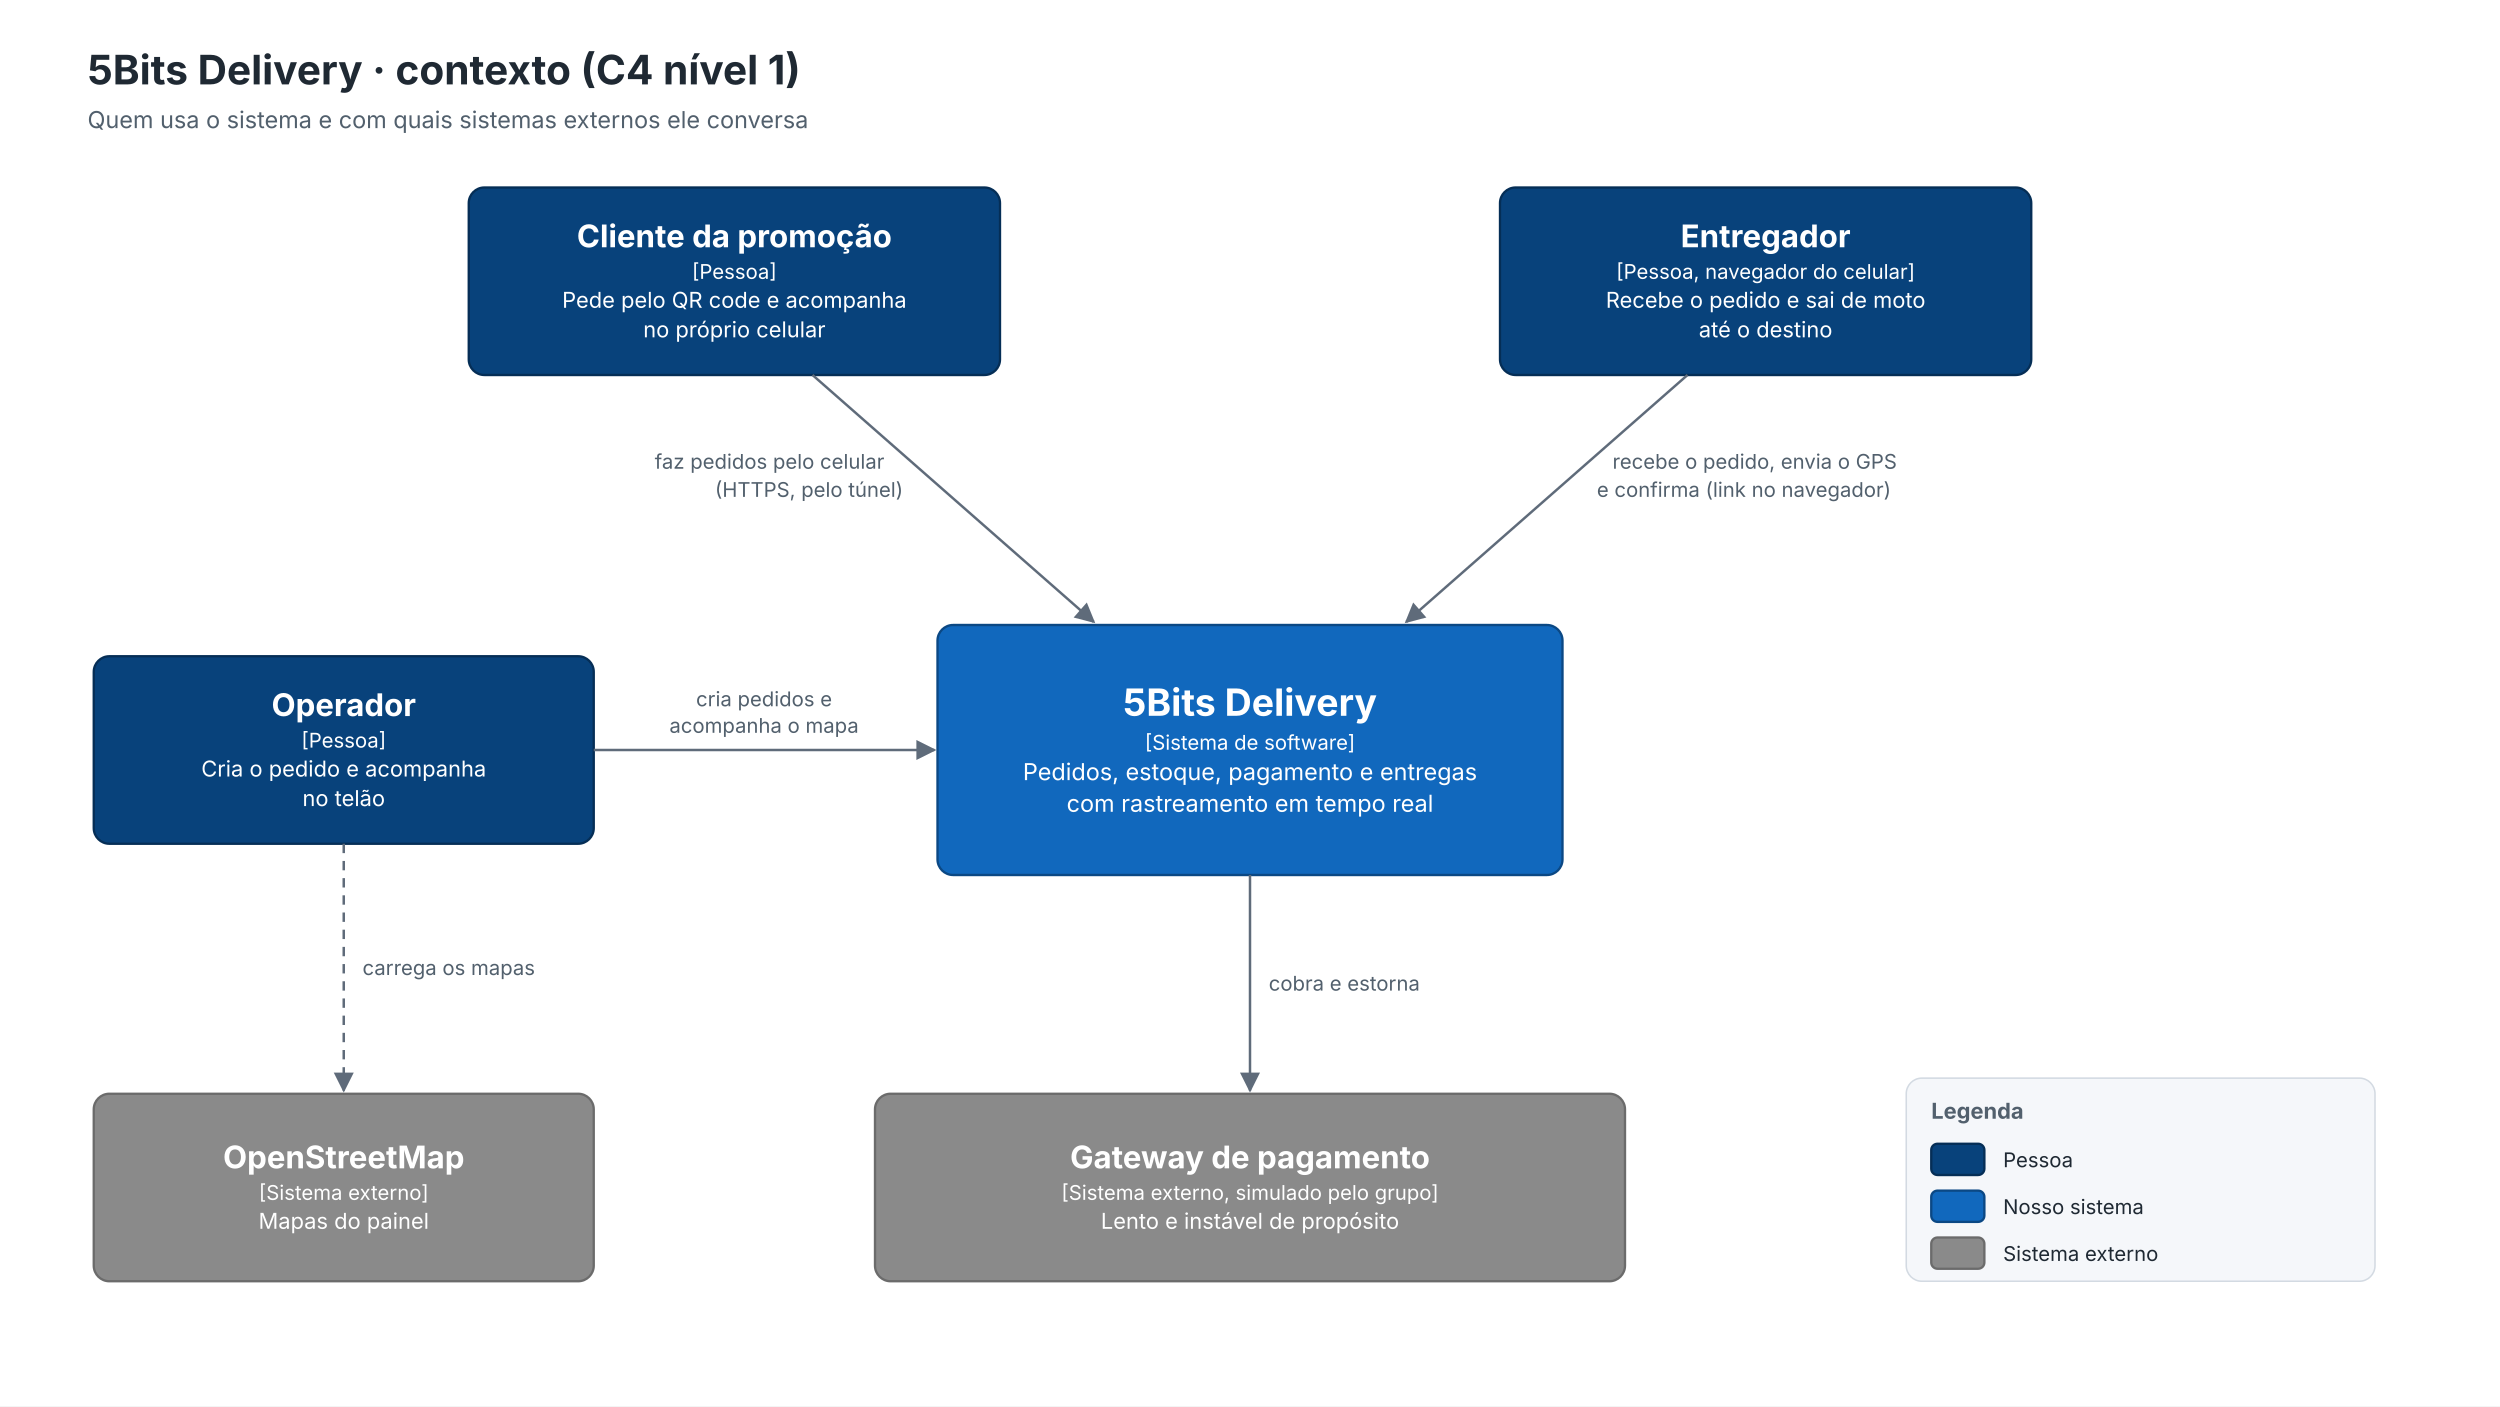
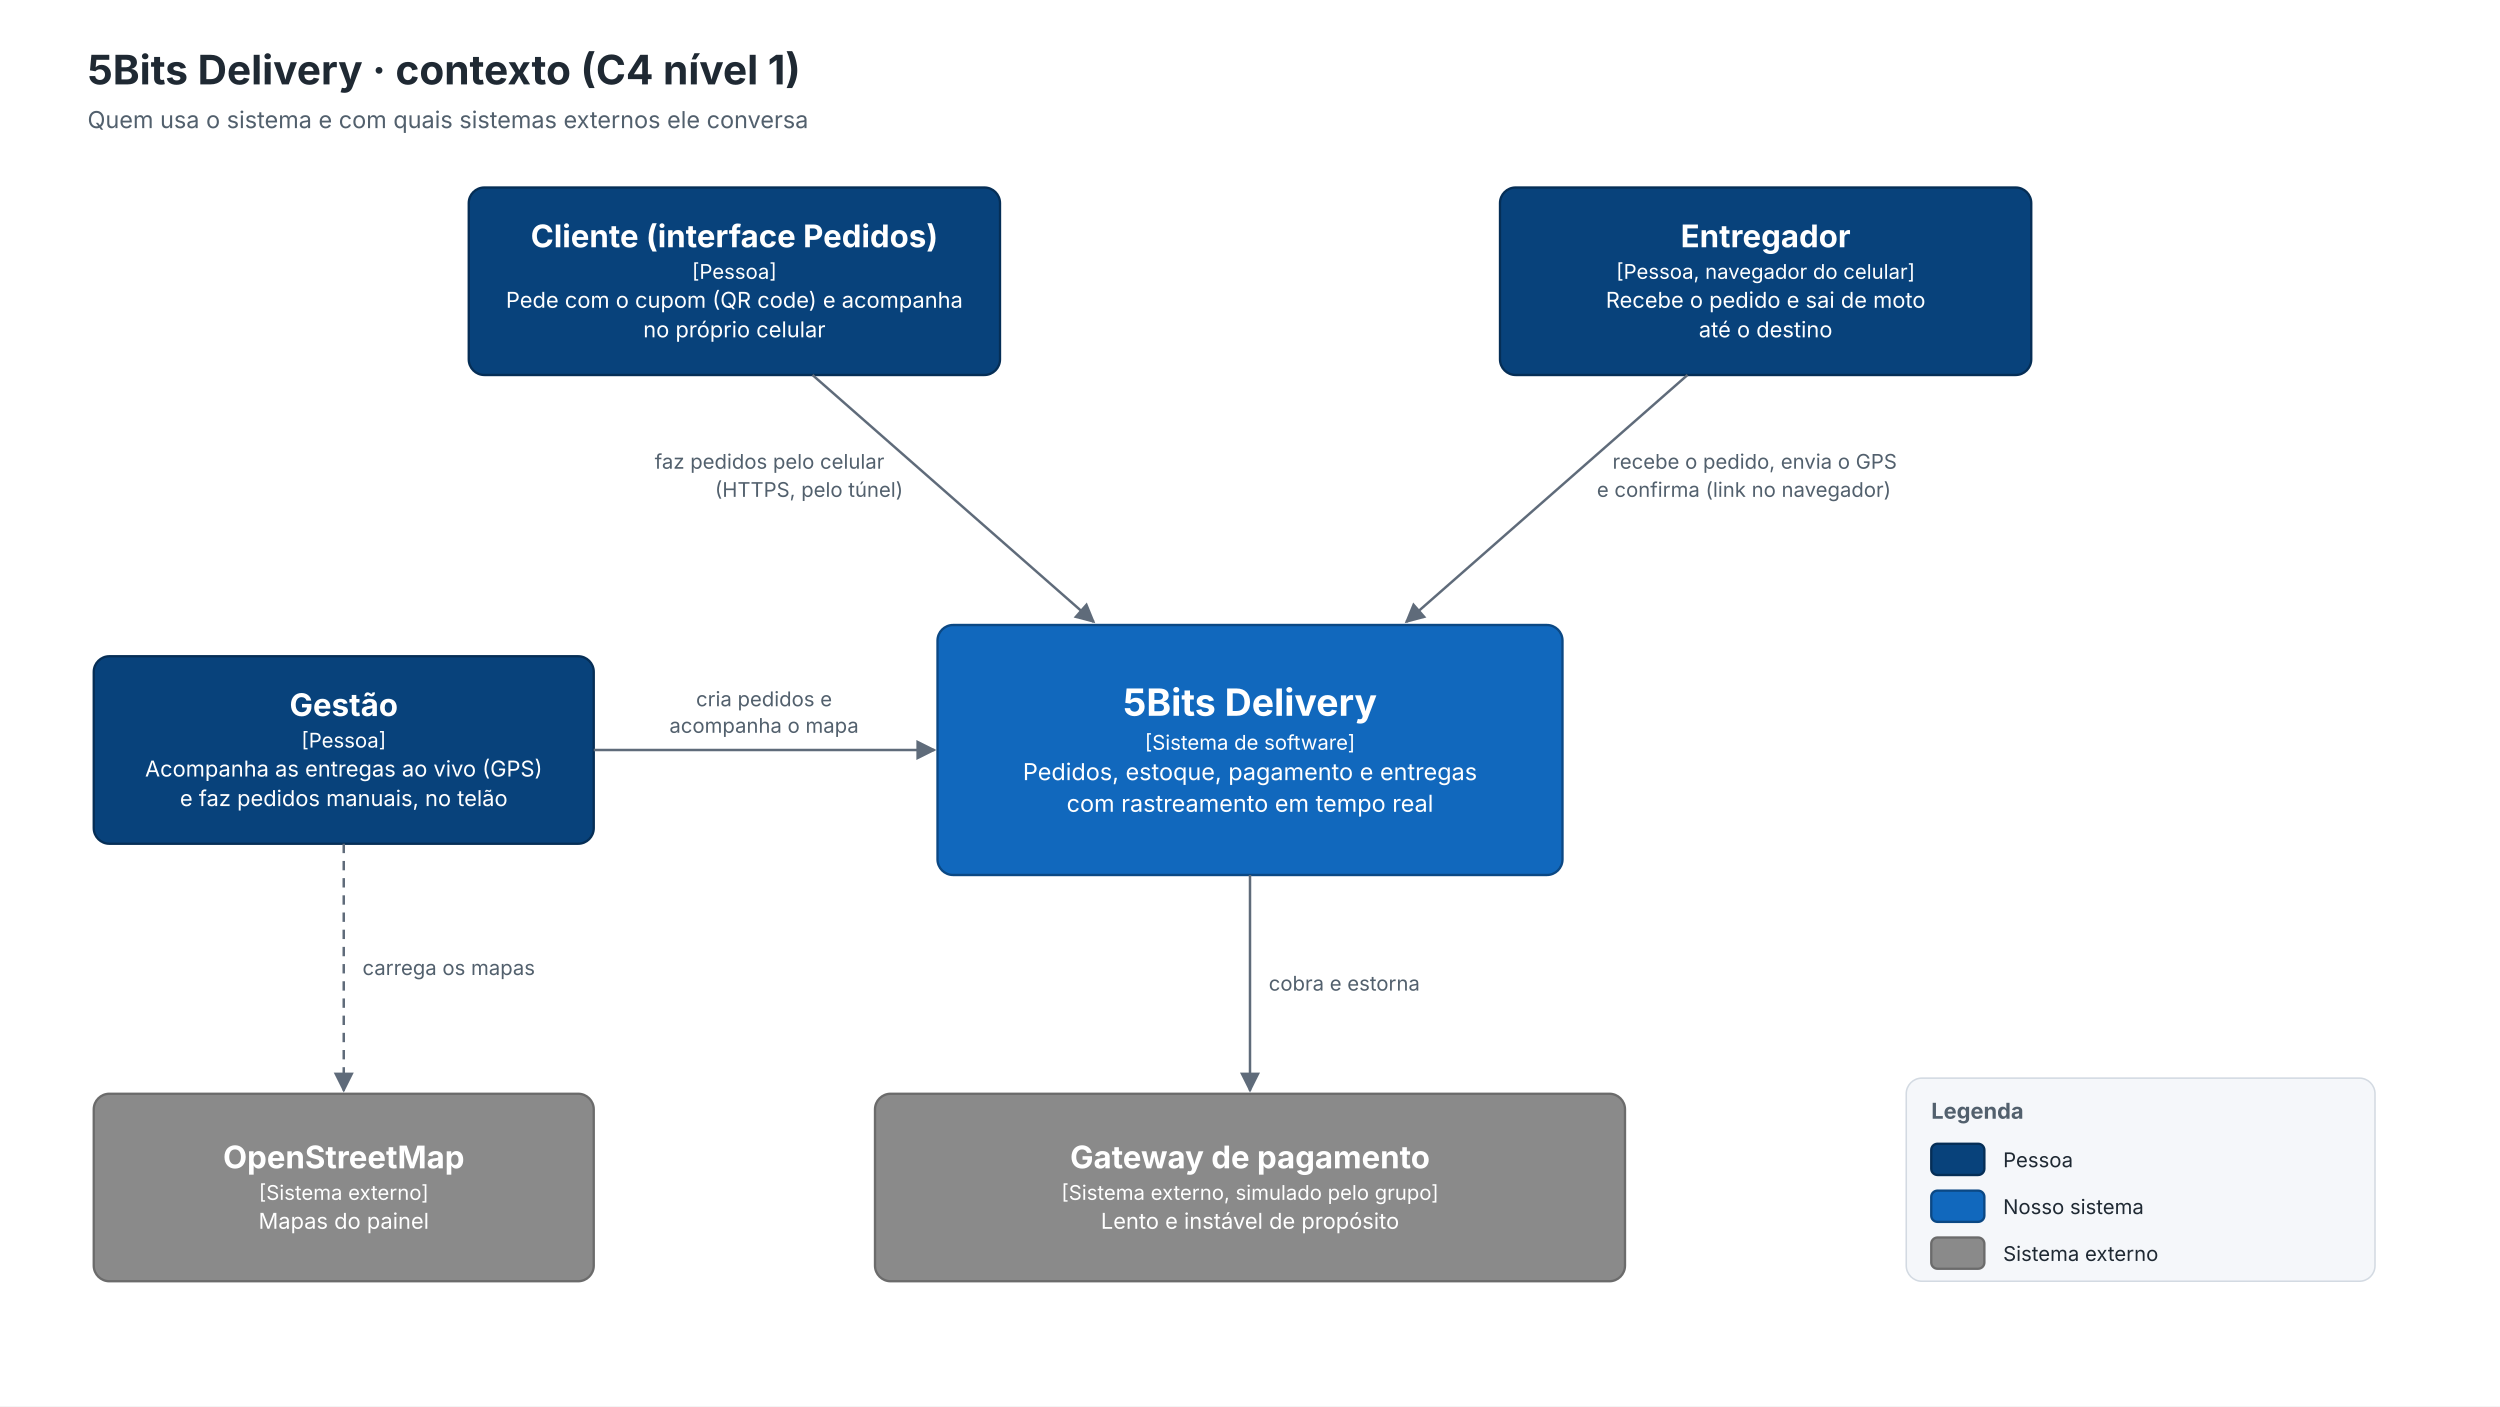
<svg xmlns="http://www.w3.org/2000/svg" width="1600" height="900" viewBox="0 0 1600 900">
  <defs>
    <marker id="seta" viewBox="0 0 10 10" refX="9" refY="5" markerWidth="8" markerHeight="8" orient="auto">
      <path d="M0,0 L10,5 L0,10 z" fill="#5f6b7a" />
    </marker>
    <marker id="seta-ini" viewBox="0 0 10 10" refX="1" refY="5" markerWidth="8" markerHeight="8" orient="auto">
      <path d="M10,0 L0,5 L10,10 z" fill="#5f6b7a" />
    </marker>
  </defs>
  <rect width="1600" height="900" fill="#ffffff" />
  <text x="56" y="54" font-family="Inter, Arial, Helvetica, sans-serif" font-size="26" font-weight="700" fill="#1f2933" text-anchor="start">5Bits Delivery · contexto (C4 nível 1)</text>
  <text x="56" y="82" font-family="Inter, Arial, Helvetica, sans-serif" font-size="15" font-weight="400" fill="#52606d" text-anchor="start">Quem usa o sistema e com quais sistemas externos ele conversa</text>
  <rect x="300" y="120" width="340" height="120" rx="10" fill="#08427b" stroke="#052e56" stroke-width="1.5" />
-   <text x="470.0" y="158.265" font-family="Inter, Arial, Helvetica, sans-serif" font-size="20" font-weight="700" fill="#ffffff" text-anchor="middle">Cliente da promoção</text>
+   <text x="470.0" y="158.265" font-family="Inter, Arial, Helvetica, sans-serif" font-size="20" font-weight="700" fill="#ffffff" text-anchor="middle">Cliente (interface Pedidos)</text>
  <text x="470.0" y="178.461" font-family="Inter, Arial, Helvetica, sans-serif" font-size="13" font-weight="400" fill="#ffffff" text-anchor="middle">[Pessoa]</text>
-   <text x="470.0" y="196.983" font-family="Inter, Arial, Helvetica, sans-serif" font-size="14" font-weight="400" fill="#ffffff" text-anchor="middle">Pede pelo QR code e acompanha</text>
+   <text x="470.0" y="196.983" font-family="Inter, Arial, Helvetica, sans-serif" font-size="14" font-weight="400" fill="#ffffff" text-anchor="middle">Pede com o cupom (QR code) e acompanha</text>
  <text x="470.0" y="215.883" font-family="Inter, Arial, Helvetica, sans-serif" font-size="14" font-weight="400" fill="#ffffff" text-anchor="middle">no próprio celular</text>
  <rect x="960" y="120" width="340" height="120" rx="10" fill="#08427b" stroke="#052e56" stroke-width="1.5" />
  <text x="1130.0" y="158.265" font-family="Inter, Arial, Helvetica, sans-serif" font-size="20" font-weight="700" fill="#ffffff" text-anchor="middle">Entregador</text>
  <text x="1130.0" y="178.461" font-family="Inter, Arial, Helvetica, sans-serif" font-size="13" font-weight="400" fill="#ffffff" text-anchor="middle">[Pessoa, navegador do celular]</text>
  <text x="1130.0" y="196.983" font-family="Inter, Arial, Helvetica, sans-serif" font-size="14" font-weight="400" fill="#ffffff" text-anchor="middle">Recebe o pedido e sai de moto</text>
  <text x="1130.0" y="215.883" font-family="Inter, Arial, Helvetica, sans-serif" font-size="14" font-weight="400" fill="#ffffff" text-anchor="middle">até o destino</text>
  <rect x="60" y="420" width="320" height="120" rx="10" fill="#08427b" stroke="#052e56" stroke-width="1.5" />
-   <text x="220.0" y="458.265" font-family="Inter, Arial, Helvetica, sans-serif" font-size="20" font-weight="700" fill="#ffffff" text-anchor="middle">Operador</text>
+   <text x="220.0" y="458.265" font-family="Inter, Arial, Helvetica, sans-serif" font-size="20" font-weight="700" fill="#ffffff" text-anchor="middle">Gestão</text>
  <text x="220.0" y="478.461" font-family="Inter, Arial, Helvetica, sans-serif" font-size="13" font-weight="400" fill="#ffffff" text-anchor="middle">[Pessoa]</text>
-   <text x="220.0" y="496.983" font-family="Inter, Arial, Helvetica, sans-serif" font-size="14" font-weight="400" fill="#ffffff" text-anchor="middle">Cria o pedido e acompanha</text>
-   <text x="220.0" y="515.883" font-family="Inter, Arial, Helvetica, sans-serif" font-size="14" font-weight="400" fill="#ffffff" text-anchor="middle">no telão</text>
+   <text x="220.0" y="496.983" font-family="Inter, Arial, Helvetica, sans-serif" font-size="14" font-weight="400" fill="#ffffff" text-anchor="middle">Acompanha as entregas ao vivo (GPS)</text>
+   <text x="220.0" y="515.883" font-family="Inter, Arial, Helvetica, sans-serif" font-size="14" font-weight="400" fill="#ffffff" text-anchor="middle">e faz pedidos manuais, no telão</text>
  <rect x="600" y="400" width="400" height="160" rx="10" fill="#1168bd" stroke="#0b4884" stroke-width="1.5" />
  <text x="800.0" y="458.103" font-family="Inter, Arial, Helvetica, sans-serif" font-size="24" font-weight="700" fill="#ffffff" text-anchor="middle">5Bits Delivery</text>
  <text x="800.0" y="479.811" font-family="Inter, Arial, Helvetica, sans-serif" font-size="13" font-weight="400" fill="#ffffff" text-anchor="middle">[Sistema de software]</text>
  <text x="800.0" y="499.305" font-family="Inter, Arial, Helvetica, sans-serif" font-size="15" font-weight="400" fill="#ffffff" text-anchor="middle">Pedidos, estoque, pagamento e entregas</text>
  <text x="800.0" y="519.555" font-family="Inter, Arial, Helvetica, sans-serif" font-size="15" font-weight="400" fill="#ffffff" text-anchor="middle">com rastreamento em tempo real</text>
  <rect x="560" y="700" width="480" height="120" rx="10" fill="#8a8a8a" stroke="#6b6b6b" stroke-width="1.5" />
  <text x="800.0" y="747.715" font-family="Inter, Arial, Helvetica, sans-serif" font-size="20" font-weight="700" fill="#ffffff" text-anchor="middle">Gateway de pagamento</text>
  <text x="800.0" y="767.911" font-family="Inter, Arial, Helvetica, sans-serif" font-size="13" font-weight="400" fill="#ffffff" text-anchor="middle">[Sistema externo, simulado pelo grupo]</text>
  <text x="800.0" y="786.433" font-family="Inter, Arial, Helvetica, sans-serif" font-size="14" font-weight="400" fill="#ffffff" text-anchor="middle">Lento e instável de propósito</text>
  <rect x="60" y="700" width="320" height="120" rx="10" fill="#8a8a8a" stroke="#6b6b6b" stroke-width="1.5" />
  <text x="220.0" y="747.715" font-family="Inter, Arial, Helvetica, sans-serif" font-size="20" font-weight="700" fill="#ffffff" text-anchor="middle">OpenStreetMap</text>
  <text x="220.0" y="767.911" font-family="Inter, Arial, Helvetica, sans-serif" font-size="13" font-weight="400" fill="#ffffff" text-anchor="middle">[Sistema externo]</text>
  <text x="220.0" y="786.433" font-family="Inter, Arial, Helvetica, sans-serif" font-size="14" font-weight="400" fill="#ffffff" text-anchor="middle">Mapas do painel</text>
  <path d="M520,240 L700,398" fill="none" stroke="#5f6b7a" stroke-width="1.6" marker-end="url(#seta)" />
  <text x="566" y="300" font-family="Inter, Arial, Helvetica, sans-serif" font-size="13" font-weight="400" fill="#52606d" text-anchor="end">faz pedidos pelo celular</text>
  <text x="578" y="318" font-family="Inter, Arial, Helvetica, sans-serif" font-size="13" font-weight="400" fill="#52606d" text-anchor="end">(HTTPS, pelo túnel)</text>
  <path d="M1080,240 L900,398" fill="none" stroke="#5f6b7a" stroke-width="1.6" marker-end="url(#seta)" />
  <text x="1032" y="300" font-family="Inter, Arial, Helvetica, sans-serif" font-size="13" font-weight="400" fill="#52606d" text-anchor="start">recebe o pedido, envia o GPS</text>
  <text x="1022" y="318" font-family="Inter, Arial, Helvetica, sans-serif" font-size="13" font-weight="400" fill="#52606d" text-anchor="start">e confirma (link no navegador)</text>
  <path d="M380,480 L598,480" fill="none" stroke="#5f6b7a" stroke-width="1.6" marker-end="url(#seta)" />
  <text x="489" y="452" font-family="Inter, Arial, Helvetica, sans-serif" font-size="13" font-weight="400" fill="#52606d" text-anchor="middle">cria pedidos e</text>
  <text x="489" y="469" font-family="Inter, Arial, Helvetica, sans-serif" font-size="13" font-weight="400" fill="#52606d" text-anchor="middle">acompanha o mapa</text>
  <path d="M800,560 L800,698" fill="none" stroke="#5f6b7a" stroke-width="1.6" marker-end="url(#seta)" />
  <text x="812" y="634" font-family="Inter, Arial, Helvetica, sans-serif" font-size="13" font-weight="400" fill="#52606d" text-anchor="start">cobra e estorna</text>
  <path d="M220,540 L220,698" fill="none" stroke="#5f6b7a" stroke-width="1.6" stroke-dasharray="6 5" marker-end="url(#seta)" />
  <text x="232" y="624" font-family="Inter, Arial, Helvetica, sans-serif" font-size="13" font-weight="400" fill="#52606d" text-anchor="start">carrega os mapas</text>
  <rect x="1220" y="690" width="300" height="130" rx="10" fill="#f5f7fa" stroke="#d3dae2" />
  <text x="1236" y="716" font-family="Inter, Arial, Helvetica, sans-serif" font-size="14" font-weight="700" fill="#52606d" text-anchor="start">Legenda</text>
  <rect x="1236" y="732" width="34" height="20" rx="4" fill="#08427b" stroke="#052e56" stroke-width="1.5" />
  <text x="1282" y="747" font-family="Inter, Arial, Helvetica, sans-serif" font-size="13" font-weight="400" fill="#1f2933" text-anchor="start">Pessoa</text>
  <rect x="1236" y="762" width="34" height="20" rx="4" fill="#1168bd" stroke="#0b4884" stroke-width="1.5" />
  <text x="1282" y="777" font-family="Inter, Arial, Helvetica, sans-serif" font-size="13" font-weight="400" fill="#1f2933" text-anchor="start">Nosso sistema</text>
  <rect x="1236" y="792" width="34" height="20" rx="4" fill="#8a8a8a" stroke="#6b6b6b" stroke-width="1.5" />
  <text x="1282" y="807" font-family="Inter, Arial, Helvetica, sans-serif" font-size="13" font-weight="400" fill="#1f2933" text-anchor="start">Sistema externo</text>
</svg>
